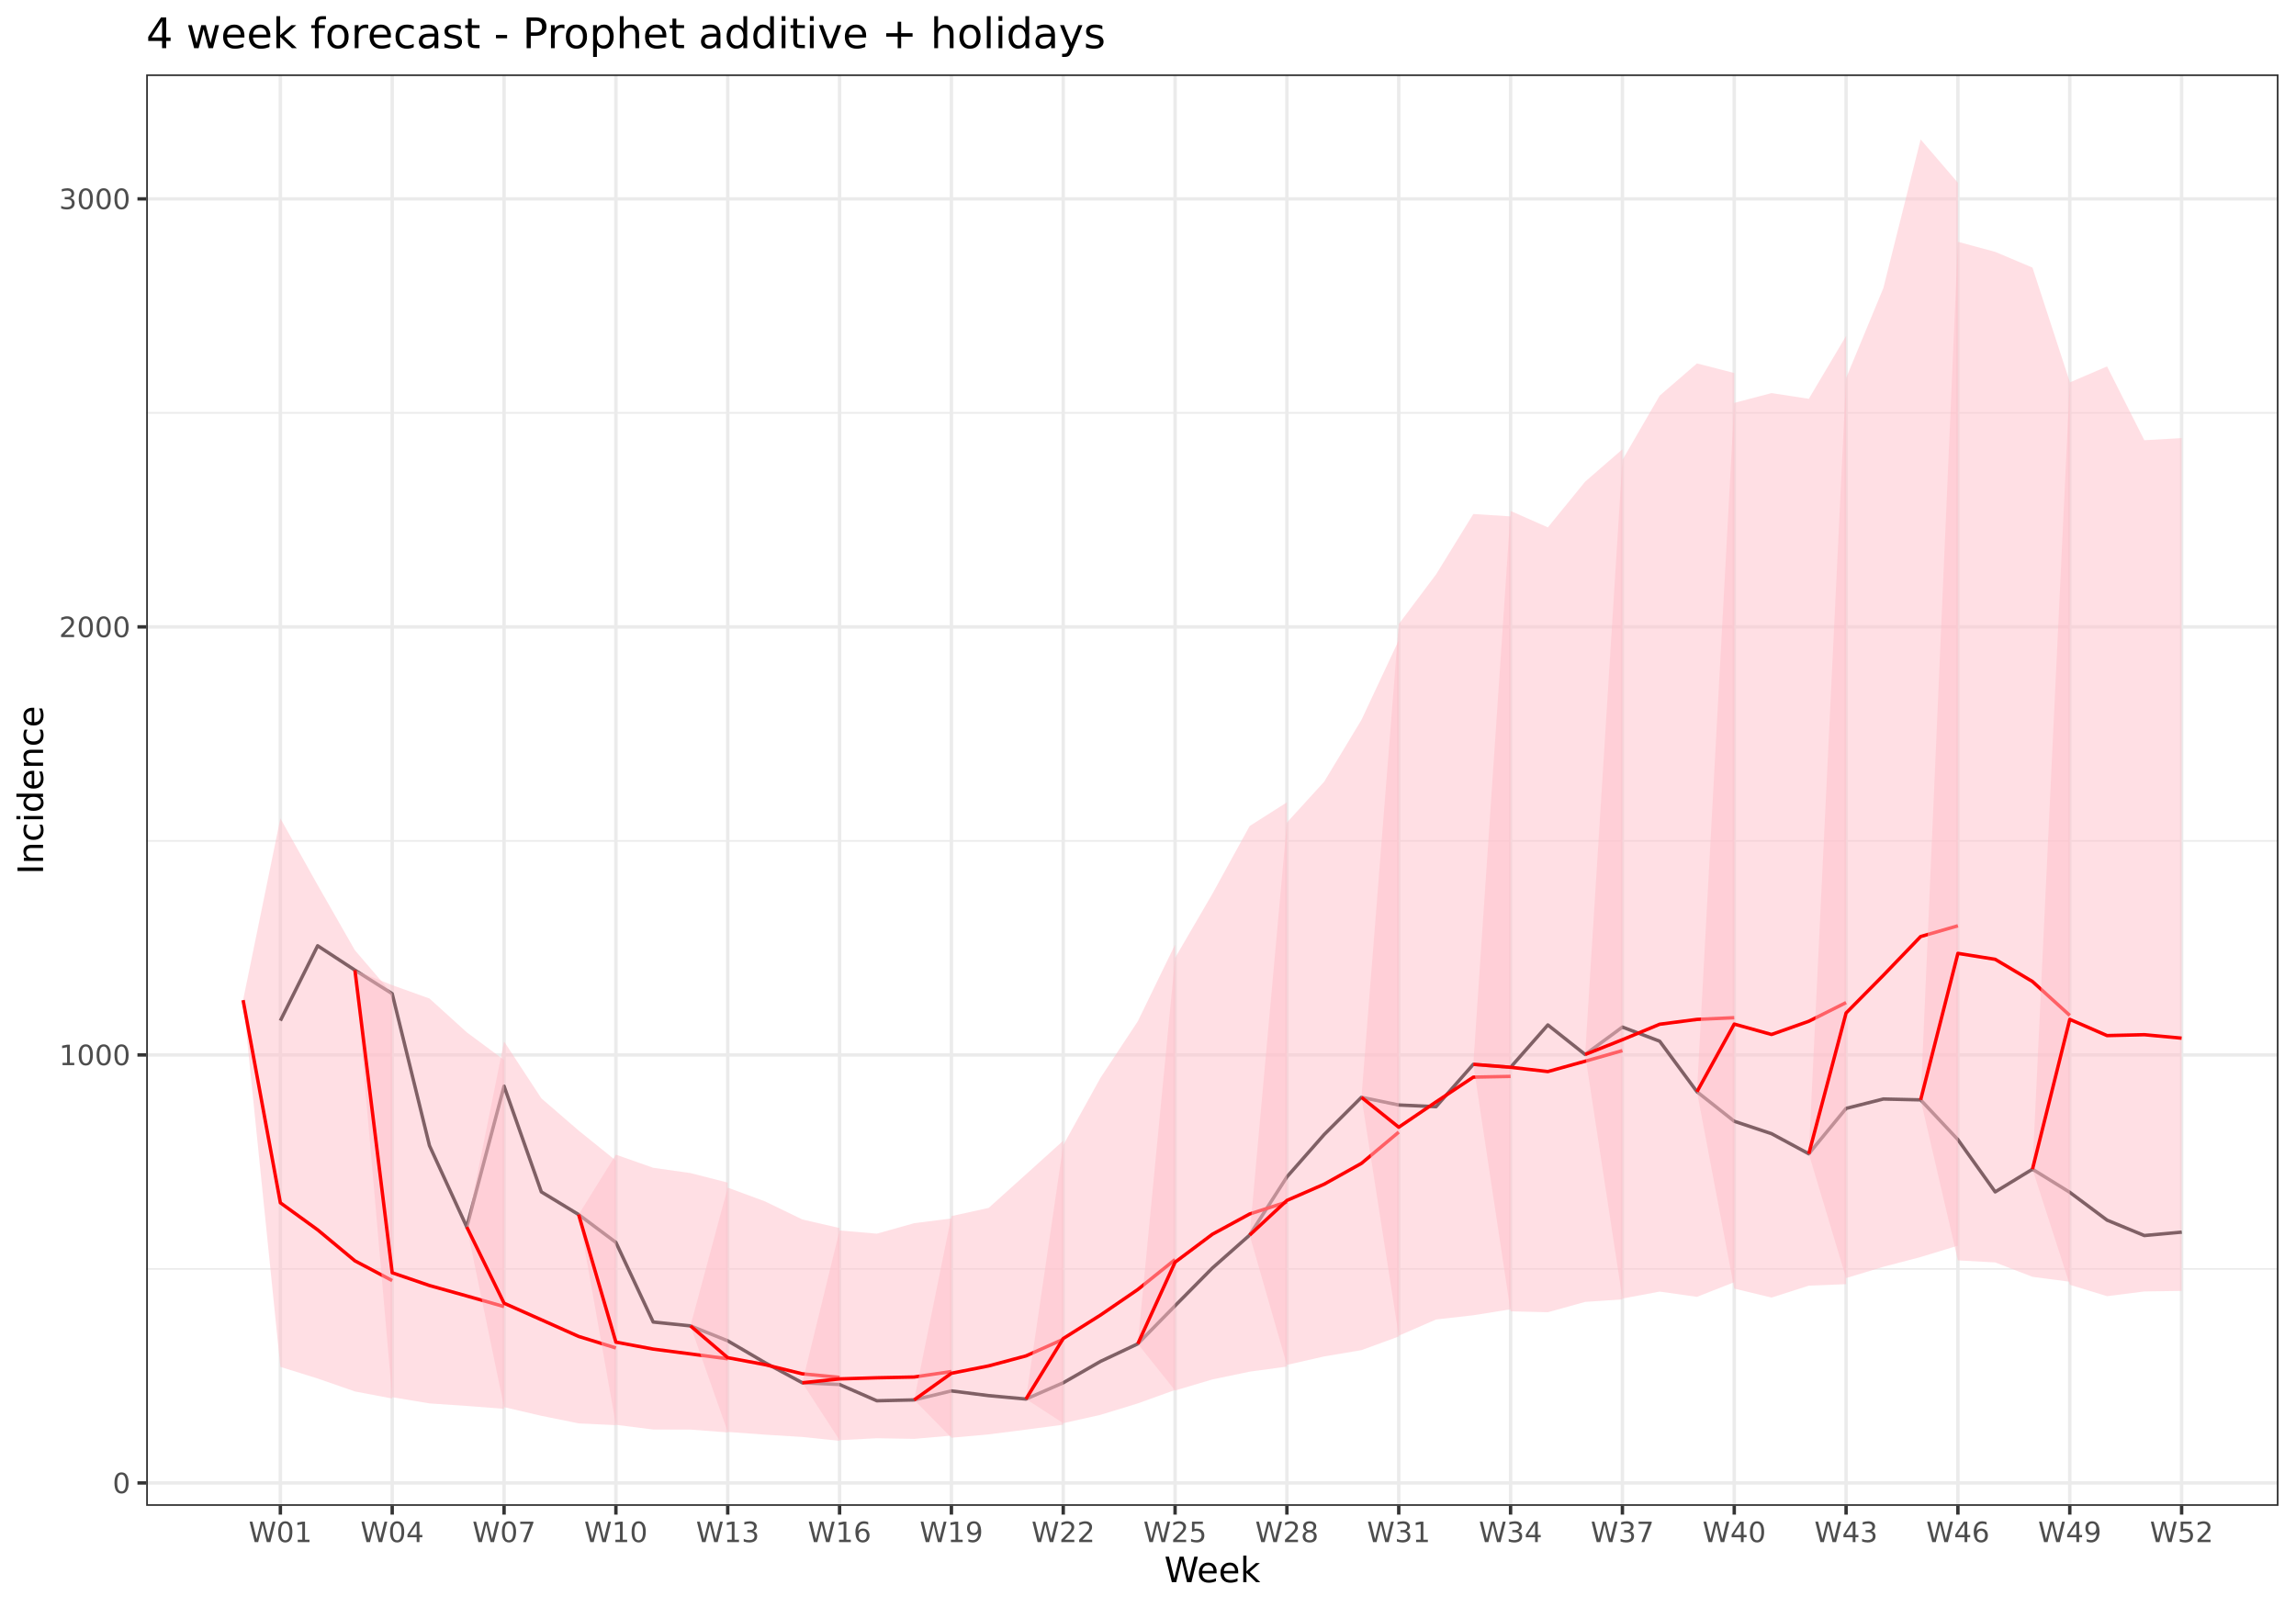
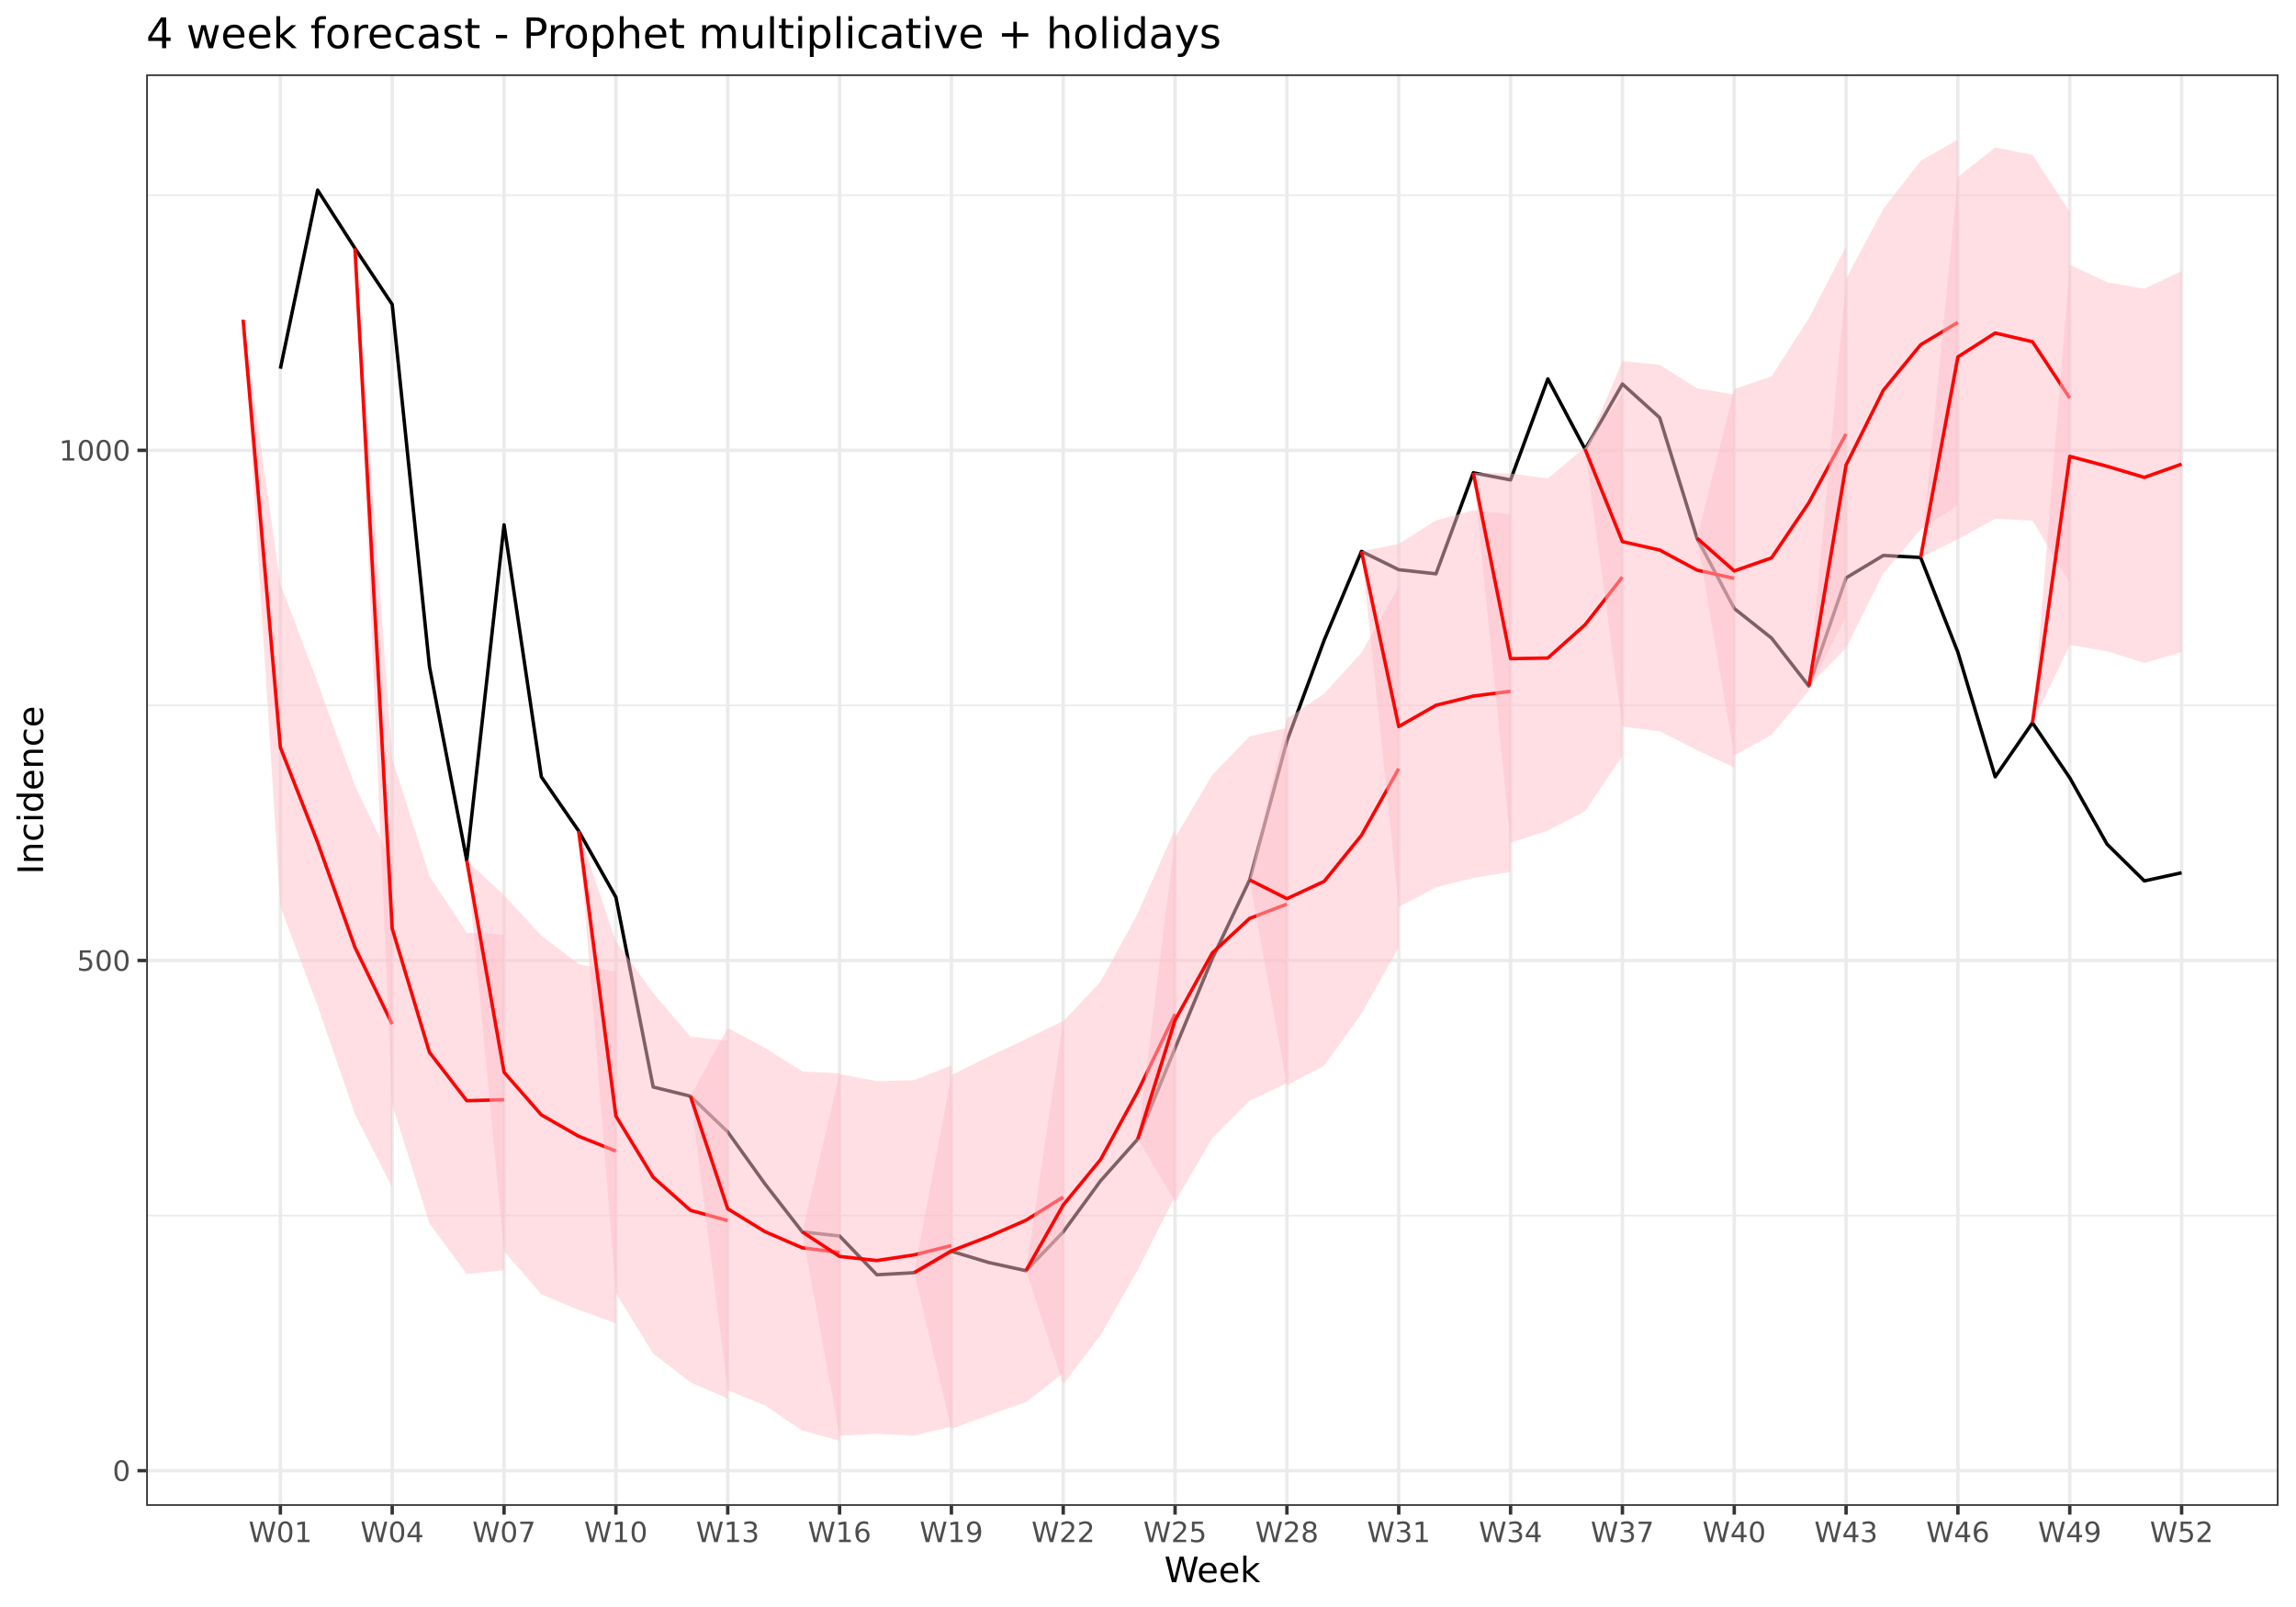
<svg xmlns="http://www.w3.org/2000/svg" class="svglite" width="720.00pt" height="504.00pt" viewBox="0 0 720.00 504.00">
  <defs>
    <style type="text/css">
    .svglite line, .svglite polyline, .svglite polygon, .svglite path, .svglite rect, .svglite circle {
      fill: none;
      stroke: #000000;
      stroke-linecap: round;
      stroke-linejoin: round;
      stroke-miterlimit: 10.00;
    }
    .svglite text {
      white-space: pre;
    }
  </style>
  </defs>
  <rect width="100%" height="100%" style="stroke: none; fill: #FFFFFF;" />
  <defs>
    <clipPath id="cpMC4wMHw3MjAuMDB8MC4wMHw1MDQuMDA=">
      <rect x="0.00" y="0.00" width="720.00" height="504.00" />
    </clipPath>
  </defs>
  <g clip-path="url(#cpMC4wMHw3MjAuMDB8MC4wMHw1MDQuMDA=)">
    <rect x="0.00" y="-0" width="720.00" height="504.00" style="stroke-width: 1.07; stroke: #FFFFFF; fill: #FFFFFF;" />
  </g>
  <defs>
    <clipPath id="cpNDUuODR8NzE0LjUyfDIzLjMyfDQ3Mi4yOQ==">
      <rect x="45.84" y="23.32" width="668.68" height="448.97" />
    </clipPath>
  </defs>
  <g clip-path="url(#cpNDUuODR8NzE0LjUyfDIzLjMyfDQ3Mi4yOQ==)">
    <rect x="45.84" y="23.32" width="668.68" height="448.97" style="stroke-width: 1.07; stroke: none; fill: #FFFFFF;" />
-     <polyline points="45.84,397.97 714.52,397.97 " style="stroke-width: 0.53; stroke: #EBEBEB; stroke-linecap: butt;" />
-     <polyline points="45.84,263.73 714.52,263.73 " style="stroke-width: 0.53; stroke: #EBEBEB; stroke-linecap: butt;" />
-     <polyline points="45.84,129.49 714.52,129.49 " style="stroke-width: 0.53; stroke: #EBEBEB; stroke-linecap: butt;" />
-     <polyline points="45.84,465.09 714.52,465.09 " style="stroke-width: 1.07; stroke: #EBEBEB; stroke-linecap: butt;" />
-     <polyline points="45.84,330.85 714.52,330.85 " style="stroke-width: 1.07; stroke: #EBEBEB; stroke-linecap: butt;" />
-     <polyline points="45.84,196.61 714.52,196.61 " style="stroke-width: 1.07; stroke: #EBEBEB; stroke-linecap: butt;" />
-     <polyline points="45.84,62.37 714.52,62.37 " style="stroke-width: 1.07; stroke: #EBEBEB; stroke-linecap: butt;" />
+     <polyline points="45.84,381.24 714.52,381.24 " style="stroke-width: 0.53; stroke: #EBEBEB; stroke-linecap: butt;" />
+     <polyline points="45.84,221.24 714.52,221.24 " style="stroke-width: 0.53; stroke: #EBEBEB; stroke-linecap: butt;" />
+     <polyline points="45.84,61.23 714.52,61.23 " style="stroke-width: 0.53; stroke: #EBEBEB; stroke-linecap: butt;" />
+     <polyline points="45.84,461.25 714.52,461.25 " style="stroke-width: 1.07; stroke: #EBEBEB; stroke-linecap: butt;" />
+     <polyline points="45.84,301.24 714.52,301.24 " style="stroke-width: 1.07; stroke: #EBEBEB; stroke-linecap: butt;" />
+     <polyline points="45.84,141.24 714.52,141.24 " style="stroke-width: 1.07; stroke: #EBEBEB; stroke-linecap: butt;" />
    <polyline points="87.92,472.29 87.92,23.32 " style="stroke-width: 1.07; stroke: #EBEBEB; stroke-linecap: butt;" />
    <polyline points="122.99,472.29 122.99,23.32 " style="stroke-width: 1.07; stroke: #EBEBEB; stroke-linecap: butt;" />
    <polyline points="158.07,472.29 158.07,23.32 " style="stroke-width: 1.07; stroke: #EBEBEB; stroke-linecap: butt;" />
    <polyline points="193.14,472.29 193.14,23.32 " style="stroke-width: 1.07; stroke: #EBEBEB; stroke-linecap: butt;" />
    <polyline points="228.21,472.29 228.21,23.32 " style="stroke-width: 1.07; stroke: #EBEBEB; stroke-linecap: butt;" />
    <polyline points="263.28,472.29 263.28,23.32 " style="stroke-width: 1.07; stroke: #EBEBEB; stroke-linecap: butt;" />
    <polyline points="298.35,472.29 298.35,23.32 " style="stroke-width: 1.07; stroke: #EBEBEB; stroke-linecap: butt;" />
    <polyline points="333.42,472.29 333.42,23.32 " style="stroke-width: 1.07; stroke: #EBEBEB; stroke-linecap: butt;" />
    <polyline points="368.49,472.29 368.49,23.32 " style="stroke-width: 1.07; stroke: #EBEBEB; stroke-linecap: butt;" />
    <polyline points="403.56,472.29 403.56,23.32 " style="stroke-width: 1.07; stroke: #EBEBEB; stroke-linecap: butt;" />
    <polyline points="438.63,472.29 438.63,23.32 " style="stroke-width: 1.07; stroke: #EBEBEB; stroke-linecap: butt;" />
    <polyline points="473.70,472.29 473.70,23.32 " style="stroke-width: 1.07; stroke: #EBEBEB; stroke-linecap: butt;" />
    <polyline points="508.77,472.29 508.77,23.32 " style="stroke-width: 1.07; stroke: #EBEBEB; stroke-linecap: butt;" />
    <polyline points="543.84,472.29 543.84,23.32 " style="stroke-width: 1.07; stroke: #EBEBEB; stroke-linecap: butt;" />
    <polyline points="578.91,472.29 578.91,23.32 " style="stroke-width: 1.07; stroke: #EBEBEB; stroke-linecap: butt;" />
    <polyline points="613.98,472.29 613.98,23.32 " style="stroke-width: 1.07; stroke: #EBEBEB; stroke-linecap: butt;" />
    <polyline points="649.06,472.29 649.06,23.32 " style="stroke-width: 1.07; stroke: #EBEBEB; stroke-linecap: butt;" />
    <polyline points="684.13,472.29 684.13,23.32 " style="stroke-width: 1.07; stroke: #EBEBEB; stroke-linecap: butt;" />
-     <polyline points="87.92,320.11 99.61,296.62 111.30,304.27 122.99,311.65 134.68,359.31 146.37,384.82 158.07,340.65 169.76,373.81 181.45,380.92 193.14,389.65 204.83,414.62 216.52,415.83 228.21,420.52 239.90,427.37 251.59,433.68 263.28,434.22 274.97,439.32 286.66,439.05 298.35,436.23 310.04,437.71 321.73,438.78 333.42,433.68 345.11,426.97 356.80,421.46 368.49,409.52 380.18,397.70 391.87,387.37 403.56,369.11 415.25,355.82 426.94,344.14 438.63,346.56 450.32,347.09 462.01,333.80 473.70,334.74 485.39,321.45 497.08,330.72 508.77,322.12 520.46,326.55 532.15,342.40 543.84,351.66 555.53,355.55 567.22,361.86 578.91,347.63 590.60,344.68 602.29,344.95 613.98,357.43 625.67,373.81 637.36,366.69 649.06,373.94 660.75,382.67 672.44,387.50 684.13,386.43 " style="stroke-width: 1.07; stroke-linecap: butt;" />
-     <polygon points="76.23,313.67 87.92,256.66 99.61,277.58 111.30,298.03 122.99,311.65 122.99,438.62 111.30,436.40 99.61,432.34 87.92,428.69 76.23,313.67 " style="stroke-width: 0.00; stroke: none; stroke-linecap: butt; fill: #FFC0CB; fill-opacity: 0.50;" />
-     <polyline points="76.23,313.67 87.92,256.66 99.61,277.58 111.30,298.03 122.99,311.65 " style="stroke-width: 1.07; stroke: none; stroke-linecap: butt;" />
-     <polyline points="122.99,438.62 111.30,436.40 99.61,432.34 87.92,428.69 76.23,313.67 " style="stroke-width: 1.07; stroke: none; stroke-linecap: butt;" />
-     <polyline points="76.23,313.67 87.92,377.23 99.61,385.71 111.30,395.44 122.99,401.63 " style="stroke-width: 1.07; stroke: #FF0000; stroke-linecap: butt;" />
-     <polygon points="111.30,304.27 122.99,308.97 134.68,313.16 146.37,323.76 158.07,332.44 158.07,441.85 146.37,440.94 134.68,440.15 122.99,438.20 111.30,304.27 " style="stroke-width: 0.00; stroke: none; stroke-linecap: butt; fill: #FFC0CB; fill-opacity: 0.50;" />
-     <polyline points="111.30,304.27 122.99,308.97 134.68,313.16 146.37,323.76 158.07,332.44 " style="stroke-width: 1.07; stroke: none; stroke-linecap: butt;" />
-     <polyline points="158.07,441.85 146.37,440.94 134.68,440.15 122.99,438.20 111.30,304.27 " style="stroke-width: 1.07; stroke: none; stroke-linecap: butt;" />
-     <polyline points="111.30,304.27 122.99,399.17 134.68,403.18 146.37,406.45 158.07,409.78 " style="stroke-width: 1.07; stroke: #FF0000; stroke-linecap: butt;" />
-     <polygon points="146.37,384.82 158.07,326.62 169.76,344.47 181.45,354.57 193.14,364.00 193.14,446.97 181.45,446.41 169.76,444.04 158.07,441.32 146.37,384.82 " style="stroke-width: 0.00; stroke: none; stroke-linecap: butt; fill: #FFC0CB; fill-opacity: 0.50;" />
-     <polyline points="146.37,384.82 158.07,326.62 169.76,344.47 181.45,354.57 193.14,364.00 " style="stroke-width: 1.07; stroke: none; stroke-linecap: butt;" />
-     <polyline points="193.14,446.97 181.45,446.41 169.76,444.04 158.07,441.32 146.37,384.82 " style="stroke-width: 1.07; stroke: none; stroke-linecap: butt;" />
-     <polyline points="146.37,384.82 158.07,408.72 169.76,413.92 181.45,419.14 193.14,422.76 " style="stroke-width: 1.07; stroke: #FF0000; stroke-linecap: butt;" />
-     <polygon points="181.45,380.92 193.14,362.13 204.83,366.25 216.52,367.91 228.21,370.90 228.21,449.25 216.52,448.36 204.83,448.34 193.14,446.86 181.45,380.92 " style="stroke-width: 0.00; stroke: none; stroke-linecap: butt; fill: #FFC0CB; fill-opacity: 0.50;" />
-     <polyline points="181.45,380.92 193.14,362.13 204.83,366.25 216.52,367.91 228.21,370.90 " style="stroke-width: 1.07; stroke: none; stroke-linecap: butt;" />
-     <polyline points="228.21,449.25 216.52,448.36 204.83,448.34 193.14,446.86 181.45,380.92 " style="stroke-width: 1.07; stroke: none; stroke-linecap: butt;" />
-     <polyline points="181.45,380.92 193.14,420.93 204.83,423.11 216.52,424.63 228.21,426.15 " style="stroke-width: 1.07; stroke: #FF0000; stroke-linecap: butt;" />
-     <polygon points="216.52,415.83 228.21,372.47 239.90,376.79 251.59,382.46 263.28,385.15 263.28,451.89 251.59,450.67 239.90,449.95 228.21,449.09 216.52,415.83 " style="stroke-width: 0.00; stroke: none; stroke-linecap: butt; fill: #FFC0CB; fill-opacity: 0.50;" />
-     <polyline points="216.52,415.83 228.21,372.47 239.90,376.79 251.59,382.46 263.28,385.15 " style="stroke-width: 1.07; stroke: none; stroke-linecap: butt;" />
-     <polyline points="263.28,451.89 251.59,450.67 239.90,449.95 228.21,449.09 216.52,415.83 " style="stroke-width: 1.07; stroke: none; stroke-linecap: butt;" />
-     <polyline points="216.52,415.83 228.21,425.81 239.90,427.99 251.59,430.87 263.28,431.98 " style="stroke-width: 1.07; stroke: #FF0000; stroke-linecap: butt;" />
-     <polygon points="251.59,433.68 263.28,385.91 274.97,386.91 286.66,383.63 298.35,382.14 298.35,450.25 286.66,451.27 274.97,451.07 263.28,451.68 251.59,433.68 " style="stroke-width: 0.00; stroke: none; stroke-linecap: butt; fill: #FFC0CB; fill-opacity: 0.50;" />
-     <polyline points="251.59,433.68 263.28,385.91 274.97,386.91 286.66,383.63 298.35,382.14 " style="stroke-width: 1.07; stroke: none; stroke-linecap: butt;" />
-     <polyline points="298.35,450.25 286.66,451.27 274.97,451.07 263.28,451.68 251.59,433.68 " style="stroke-width: 1.07; stroke: none; stroke-linecap: butt;" />
-     <polyline points="251.59,433.68 263.28,432.46 274.97,432.11 286.66,431.87 298.35,430.15 " style="stroke-width: 1.07; stroke: #FF0000; stroke-linecap: butt;" />
-     <polygon points="286.66,439.05 298.35,381.40 310.04,378.83 321.73,368.31 333.42,357.75 333.42,446.82 321.73,448.37 310.04,449.86 298.35,450.91 286.66,439.05 " style="stroke-width: 0.00; stroke: none; stroke-linecap: butt; fill: #FFC0CB; fill-opacity: 0.50;" />
-     <polyline points="286.66,439.05 298.35,381.40 310.04,378.83 321.73,368.31 333.42,357.75 " style="stroke-width: 1.07; stroke: none; stroke-linecap: butt;" />
-     <polyline points="333.42,446.82 321.73,448.37 310.04,449.86 298.35,450.91 286.66,439.05 " style="stroke-width: 1.07; stroke: none; stroke-linecap: butt;" />
-     <polyline points="286.66,439.05 298.35,430.70 310.04,428.38 321.73,425.25 333.42,420.03 " style="stroke-width: 1.07; stroke: #FF0000; stroke-linecap: butt;" />
-     <polygon points="321.73,438.78 333.42,359.14 345.11,338.02 356.80,320.31 368.49,296.25 368.49,435.93 356.80,440.15 345.11,443.73 333.42,446.35 321.73,438.78 " style="stroke-width: 0.00; stroke: none; stroke-linecap: butt; fill: #FFC0CB; fill-opacity: 0.50;" />
-     <polyline points="321.73,438.78 333.42,359.14 345.11,338.02 356.80,320.31 368.49,296.25 " style="stroke-width: 1.07; stroke: none; stroke-linecap: butt;" />
-     <polyline points="368.49,435.93 356.80,440.15 345.11,443.73 333.42,446.35 321.73,438.78 " style="stroke-width: 1.07; stroke: none; stroke-linecap: butt;" />
-     <polyline points="321.73,438.78 333.42,419.80 345.11,412.44 356.80,404.43 368.49,395.03 " style="stroke-width: 1.07; stroke: #FF0000; stroke-linecap: butt;" />
-     <polygon points="356.80,421.46 368.49,300.43 380.18,280.35 391.87,259.07 403.56,251.63 403.56,428.60 391.87,430.19 380.18,432.63 368.49,436.10 356.80,421.46 " style="stroke-width: 0.00; stroke: none; stroke-linecap: butt; fill: #FFC0CB; fill-opacity: 0.50;" />
-     <polyline points="356.80,421.46 368.49,300.43 380.18,280.35 391.87,259.07 403.56,251.63 " style="stroke-width: 1.07; stroke: none; stroke-linecap: butt;" />
-     <polyline points="403.56,428.60 391.87,430.19 380.18,432.63 368.49,436.10 356.80,421.46 " style="stroke-width: 1.07; stroke: none; stroke-linecap: butt;" />
-     <polyline points="356.80,421.46 368.49,395.86 380.18,387.10 391.87,380.74 403.56,376.97 " style="stroke-width: 1.07; stroke: #FF0000; stroke-linecap: butt;" />
-     <polygon points="391.87,387.37 403.56,257.98 415.25,245.15 426.94,225.77 438.63,200.83 438.63,419.16 426.94,423.44 415.25,425.41 403.56,428.07 391.87,387.37 " style="stroke-width: 0.00; stroke: none; stroke-linecap: butt; fill: #FFC0CB; fill-opacity: 0.50;" />
-     <polyline points="391.87,387.37 403.56,257.98 415.25,245.15 426.94,225.77 438.63,200.83 " style="stroke-width: 1.07; stroke: none; stroke-linecap: butt;" />
-     <polyline points="438.63,419.16 426.94,423.44 415.25,425.41 403.56,428.07 391.87,387.37 " style="stroke-width: 1.07; stroke: none; stroke-linecap: butt;" />
-     <polyline points="391.87,387.37 403.56,376.49 415.25,371.39 426.94,364.86 438.63,355.06 " style="stroke-width: 1.07; stroke: #FF0000; stroke-linecap: butt;" />
-     <polygon points="426.94,344.14 438.63,195.75 450.32,180.17 462.01,161.21 473.70,161.95 473.70,410.63 462.01,412.50 450.32,413.83 438.63,418.92 426.94,344.14 " style="stroke-width: 0.00; stroke: none; stroke-linecap: butt; fill: #FFC0CB; fill-opacity: 0.50;" />
-     <polyline points="426.94,344.14 438.63,195.75 450.32,180.17 462.01,161.21 473.70,161.95 " style="stroke-width: 1.07; stroke: none; stroke-linecap: butt;" />
-     <polyline points="473.70,410.63 462.01,412.50 450.32,413.83 438.63,418.92 426.94,344.14 " style="stroke-width: 1.07; stroke: none; stroke-linecap: butt;" />
-     <polyline points="426.94,344.14 438.63,353.53 450.32,345.59 462.01,337.82 473.70,337.59 " style="stroke-width: 1.07; stroke: #FF0000; stroke-linecap: butt;" />
-     <polygon points="462.01,333.80 473.70,160.24 485.39,165.40 497.08,151.06 508.77,140.91 508.77,407.51 497.08,408.31 485.39,411.55 473.70,411.27 462.01,333.80 " style="stroke-width: 0.00; stroke: none; stroke-linecap: butt; fill: #FFC0CB; fill-opacity: 0.50;" />
-     <polyline points="462.01,333.80 473.70,160.24 485.39,165.40 497.08,151.06 508.77,140.91 " style="stroke-width: 1.07; stroke: none; stroke-linecap: butt;" />
-     <polyline points="508.77,407.51 497.08,408.31 485.39,411.55 473.70,411.27 462.01,333.80 " style="stroke-width: 1.07; stroke: none; stroke-linecap: butt;" />
-     <polyline points="462.01,333.80 473.70,334.73 485.39,336.07 497.08,332.83 508.77,329.50 " style="stroke-width: 1.07; stroke: #FF0000; stroke-linecap: butt;" />
-     <polygon points="497.08,330.72 508.77,144.26 520.46,124.08 532.15,113.98 543.84,116.99 543.84,402.12 532.15,406.73 520.46,405.08 508.77,407.26 497.08,330.72 " style="stroke-width: 0.00; stroke: none; stroke-linecap: butt; fill: #FFC0CB; fill-opacity: 0.50;" />
-     <polyline points="497.08,330.72 508.77,144.26 520.46,124.08 532.15,113.98 543.84,116.99 " style="stroke-width: 1.07; stroke: none; stroke-linecap: butt;" />
-     <polyline points="543.84,402.12 532.15,406.73 520.46,405.08 508.77,407.26 497.08,330.72 " style="stroke-width: 1.07; stroke: none; stroke-linecap: butt;" />
-     <polyline points="497.08,330.72 508.77,326.08 520.46,321.23 532.15,319.71 543.84,319.18 " style="stroke-width: 1.07; stroke: #FF0000; stroke-linecap: butt;" />
-     <polygon points="532.15,342.40 543.84,126.36 555.53,123.28 567.22,125.08 578.91,105.36 578.91,402.75 567.22,403.22 555.53,406.96 543.84,404.14 532.15,342.40 " style="stroke-width: 0.00; stroke: none; stroke-linecap: butt; fill: #FFC0CB; fill-opacity: 0.50;" />
-     <polyline points="532.15,342.40 543.84,126.36 555.53,123.28 567.22,125.08 578.91,105.36 " style="stroke-width: 1.07; stroke: none; stroke-linecap: butt;" />
-     <polyline points="578.91,402.75 567.22,403.22 555.53,406.96 543.84,404.14 532.15,342.40 " style="stroke-width: 1.07; stroke: none; stroke-linecap: butt;" />
-     <polyline points="532.15,342.40 543.84,321.18 555.53,324.44 567.22,320.30 578.91,314.44 " style="stroke-width: 1.07; stroke: #FF0000; stroke-linecap: butt;" />
-     <polygon points="567.22,361.86 578.91,118.58 590.60,90.35 602.29,43.73 613.98,57.32 613.98,390.67 602.29,394.24 590.60,397.30 578.91,400.85 567.22,361.86 " style="stroke-width: 0.00; stroke: none; stroke-linecap: butt; fill: #FFC0CB; fill-opacity: 0.50;" />
-     <polyline points="567.22,361.86 578.91,118.58 590.60,90.35 602.29,43.73 613.98,57.32 " style="stroke-width: 1.07; stroke: none; stroke-linecap: butt;" />
-     <polyline points="613.98,390.67 602.29,394.24 590.60,397.30 578.91,400.85 567.22,361.86 " style="stroke-width: 1.07; stroke: none; stroke-linecap: butt;" />
-     <polyline points="567.22,361.86 578.91,317.71 590.60,305.88 602.29,293.73 613.98,290.35 " style="stroke-width: 1.07; stroke: #FF0000; stroke-linecap: butt;" />
-     <polygon points="602.29,344.95 613.98,75.84 625.67,78.99 637.36,83.93 649.06,119.77 649.06,401.99 637.36,400.45 625.67,395.93 613.98,395.29 602.29,344.95 " style="stroke-width: 0.00; stroke: none; stroke-linecap: butt; fill: #FFC0CB; fill-opacity: 0.50;" />
-     <polyline points="602.29,344.95 613.98,75.84 625.67,78.99 637.36,83.93 649.06,119.77 " style="stroke-width: 1.07; stroke: none; stroke-linecap: butt;" />
-     <polyline points="649.06,401.99 637.36,400.45 625.67,395.93 613.98,395.29 602.29,344.95 " style="stroke-width: 1.07; stroke: none; stroke-linecap: butt;" />
-     <polyline points="602.29,344.95 613.98,299.00 625.67,300.87 637.36,307.83 649.06,318.46 " style="stroke-width: 1.07; stroke: #FF0000; stroke-linecap: butt;" />
-     <polygon points="637.36,366.69 649.06,119.94 660.75,114.92 672.44,138.06 684.13,137.40 684.13,404.86 672.44,405.03 660.75,406.52 649.06,402.94 637.36,366.69 " style="stroke-width: 0.00; stroke: none; stroke-linecap: butt; fill: #FFC0CB; fill-opacity: 0.50;" />
-     <polyline points="637.36,366.69 649.06,119.94 660.75,114.92 672.44,138.06 684.13,137.40 " style="stroke-width: 1.07; stroke: none; stroke-linecap: butt;" />
-     <polyline points="684.13,404.86 672.44,405.03 660.75,406.52 649.06,402.94 637.36,366.69 " style="stroke-width: 1.07; stroke: none; stroke-linecap: butt;" />
-     <polyline points="637.36,366.69 649.06,319.70 660.75,324.79 672.44,324.51 684.13,325.60 " style="stroke-width: 1.07; stroke: #FF0000; stroke-linecap: butt;" />
+     <polyline points="87.92,115.63 99.61,59.63 111.30,77.87 122.99,95.47 134.68,209.08 146.37,269.88 158.07,164.60 169.76,243.64 181.45,260.60 193.14,281.40 204.83,340.92 216.52,343.80 228.21,355.00 239.90,371.32 251.59,386.36 263.28,387.64 274.97,399.80 286.66,399.16 298.35,392.44 310.04,395.96 321.73,398.52 333.42,386.36 345.11,370.36 356.80,357.24 368.49,328.76 380.18,300.60 391.87,275.96 403.56,232.44 415.25,200.76 426.94,172.92 438.63,178.68 450.32,179.96 462.01,148.28 473.70,150.52 485.39,118.83 497.08,140.92 508.77,120.43 520.46,131.00 532.15,168.76 543.84,190.84 555.53,200.12 567.22,215.16 578.91,181.24 590.60,174.20 602.29,174.84 613.98,204.60 625.67,243.64 637.36,226.68 649.06,243.96 660.75,264.76 672.44,276.28 684.13,273.72 " style="stroke-width: 1.07; stroke-linecap: butt;" />
+     <polygon points="76.23,100.27 87.92,183.14 99.61,214.03 111.30,246.38 122.99,270.77 122.99,372.43 111.30,349.47 99.61,315.49 87.92,284.28 76.23,100.27 " style="stroke-width: 0.00; stroke: none; stroke-linecap: butt; fill: #FFC0CB; fill-opacity: 0.50;" />
+     <polyline points="76.23,100.27 87.92,183.14 99.61,214.03 111.30,246.38 122.99,270.77 " style="stroke-width: 1.07; stroke: none; stroke-linecap: butt;" />
+     <polyline points="122.99,372.43 111.30,349.47 99.61,315.49 87.92,284.28 76.23,100.27 " style="stroke-width: 1.07; stroke: none; stroke-linecap: butt;" />
+     <polyline points="76.23,100.27 87.92,234.42 99.61,264.20 111.30,297.10 122.99,321.20 " style="stroke-width: 1.07; stroke: #FF0000; stroke-linecap: butt;" />
+     <polygon points="111.30,77.87 122.99,237.84 134.68,274.79 146.37,292.54 158.07,293.09 158.07,398.38 146.37,399.61 134.68,383.72 122.99,346.43 111.30,77.87 " style="stroke-width: 0.00; stroke: none; stroke-linecap: butt; fill: #FFC0CB; fill-opacity: 0.50;" />
+     <polyline points="111.30,77.87 122.99,237.84 134.68,274.79 146.37,292.54 158.07,293.09 " style="stroke-width: 1.07; stroke: none; stroke-linecap: butt;" />
+     <polyline points="158.07,398.38 146.37,399.61 134.68,383.72 122.99,346.43 111.30,77.87 " style="stroke-width: 1.07; stroke: none; stroke-linecap: butt;" />
+     <polyline points="111.30,77.87 122.99,291.23 134.68,330.06 146.37,345.21 158.07,344.90 " style="stroke-width: 1.07; stroke: #FF0000; stroke-linecap: butt;" />
+     <polygon points="146.37,269.88 158.07,280.78 169.76,293.43 181.45,302.38 193.14,304.81 193.14,415.03 181.45,410.80 169.76,405.92 158.07,392.44 146.37,269.88 " style="stroke-width: 0.00; stroke: none; stroke-linecap: butt; fill: #FFC0CB; fill-opacity: 0.50;" />
+     <polyline points="146.37,269.88 158.07,280.78 169.76,293.43 181.45,302.38 193.14,304.81 " style="stroke-width: 1.07; stroke: none; stroke-linecap: butt;" />
+     <polyline points="193.14,415.03 181.45,410.80 169.76,405.92 158.07,392.44 146.37,269.88 " style="stroke-width: 1.07; stroke: none; stroke-linecap: butt;" />
+     <polyline points="146.37,269.88 158.07,336.29 169.76,349.66 181.45,356.36 193.14,361.02 " style="stroke-width: 1.07; stroke: #FF0000; stroke-linecap: butt;" />
+     <polygon points="181.45,260.60 193.14,295.24 204.83,311.41 216.52,325.16 228.21,326.39 228.21,438.59 216.52,433.55 204.83,424.54 193.14,405.57 181.45,260.60 " style="stroke-width: 0.00; stroke: none; stroke-linecap: butt; fill: #FFC0CB; fill-opacity: 0.50;" />
+     <polyline points="181.45,260.60 193.14,295.24 204.83,311.41 216.52,325.16 228.21,326.39 " style="stroke-width: 1.07; stroke: none; stroke-linecap: butt;" />
+     <polyline points="228.21,438.59 216.52,433.55 204.83,424.54 193.14,405.57 181.45,260.60 " style="stroke-width: 1.07; stroke: none; stroke-linecap: butt;" />
+     <polyline points="181.45,260.60 193.14,350.02 204.83,369.22 216.52,379.59 228.21,382.82 " style="stroke-width: 1.07; stroke: #FF0000; stroke-linecap: butt;" />
+     <polygon points="216.52,343.80 228.21,322.43 239.90,328.63 251.59,336.04 263.28,336.60 263.28,451.89 251.59,448.66 239.90,440.77 228.21,436.04 216.52,343.80 " style="stroke-width: 0.00; stroke: none; stroke-linecap: butt; fill: #FFC0CB; fill-opacity: 0.50;" />
+     <polyline points="216.52,343.80 228.21,322.43 239.90,328.63 251.59,336.04 263.28,336.60 " style="stroke-width: 1.07; stroke: none; stroke-linecap: butt;" />
+     <polyline points="263.28,451.89 251.59,448.66 239.90,440.77 228.21,436.04 216.52,343.80 " style="stroke-width: 1.07; stroke: none; stroke-linecap: butt;" />
+     <polyline points="216.52,343.80 228.21,379.12 239.90,386.29 251.59,391.35 263.28,392.82 " style="stroke-width: 1.07; stroke: #FF0000; stroke-linecap: butt;" />
+     <polygon points="251.59,386.36 263.28,336.84 274.97,339.08 286.66,338.76 298.35,334.12 298.35,447.45 286.66,450.26 274.97,449.69 263.28,450.26 251.59,386.36 " style="stroke-width: 0.00; stroke: none; stroke-linecap: butt; fill: #FFC0CB; fill-opacity: 0.50;" />
+     <polyline points="251.59,386.36 263.28,336.84 274.97,339.08 286.66,338.76 298.35,334.12 " style="stroke-width: 1.07; stroke: none; stroke-linecap: butt;" />
+     <polyline points="298.35,447.45 286.66,450.26 274.97,449.69 263.28,450.26 251.59,386.36 " style="stroke-width: 1.07; stroke: none; stroke-linecap: butt;" />
+     <polyline points="251.59,386.36 263.28,394.05 274.97,395.34 286.66,393.57 298.35,390.64 " style="stroke-width: 1.07; stroke: #FF0000; stroke-linecap: butt;" />
+     <polygon points="286.66,399.16 298.35,337.19 310.04,331.38 321.73,325.89 333.42,320.17 333.42,430.67 321.73,439.77 310.04,443.84 298.35,448.16 286.66,399.16 " style="stroke-width: 0.00; stroke: none; stroke-linecap: butt; fill: #FFC0CB; fill-opacity: 0.50;" />
+     <polyline points="286.66,399.16 298.35,337.19 310.04,331.38 321.73,325.89 333.42,320.17 " style="stroke-width: 1.07; stroke: none; stroke-linecap: butt;" />
+     <polyline points="333.42,430.67 321.73,439.77 310.04,443.84 298.35,448.16 286.66,399.16 " style="stroke-width: 1.07; stroke: none; stroke-linecap: butt;" />
+     <polyline points="286.66,399.16 298.35,392.30 310.04,387.81 321.73,382.70 333.42,375.42 " style="stroke-width: 1.07; stroke: #FF0000; stroke-linecap: butt;" />
+     <polygon points="321.73,398.52 333.42,320.34 345.11,307.85 356.80,286.43 368.49,259.99 368.49,375.22 356.80,398.26 345.11,418.77 333.42,434.08 321.73,398.52 " style="stroke-width: 0.00; stroke: none; stroke-linecap: butt; fill: #FFC0CB; fill-opacity: 0.50;" />
+     <polyline points="321.73,398.52 333.42,320.34 345.11,307.85 356.80,286.43 368.49,259.99 " style="stroke-width: 1.07; stroke: none; stroke-linecap: butt;" />
+     <polyline points="368.49,375.22 356.80,398.26 345.11,418.77 333.42,434.08 321.73,398.52 " style="stroke-width: 1.07; stroke: none; stroke-linecap: butt;" />
+     <polyline points="321.73,398.52 333.42,377.91 345.11,363.69 356.80,342.30 368.49,318.02 " style="stroke-width: 1.07; stroke: #FF0000; stroke-linecap: butt;" />
+     <polygon points="356.80,357.24 368.49,262.73 380.18,242.97 391.87,230.93 403.56,228.30 403.56,339.72 391.87,345.21 380.18,356.99 368.49,376.90 356.80,357.24 " style="stroke-width: 0.00; stroke: none; stroke-linecap: butt; fill: #FFC0CB; fill-opacity: 0.50;" />
+     <polyline points="356.80,357.24 368.49,262.73 380.18,242.97 391.87,230.93 403.56,228.30 " style="stroke-width: 1.07; stroke: none; stroke-linecap: butt;" />
+     <polyline points="403.56,339.72 391.87,345.21 380.18,356.99 368.49,376.90 356.80,357.24 " style="stroke-width: 1.07; stroke: none; stroke-linecap: butt;" />
+     <polyline points="356.80,357.24 368.49,319.94 380.18,298.84 391.87,288.03 403.56,283.55 " style="stroke-width: 1.07; stroke: #FF0000; stroke-linecap: butt;" />
+     <polygon points="391.87,275.96 403.56,225.39 415.25,217.57 426.94,204.68 438.63,183.94 438.63,297.11 426.94,317.93 415.25,334.24 403.56,340.37 391.87,275.96 " style="stroke-width: 0.00; stroke: none; stroke-linecap: butt; fill: #FFC0CB; fill-opacity: 0.50;" />
+     <polyline points="391.87,275.96 403.56,225.39 415.25,217.57 426.94,204.68 438.63,183.94 " style="stroke-width: 1.07; stroke: none; stroke-linecap: butt;" />
+     <polyline points="438.63,297.11 426.94,317.93 415.25,334.24 403.56,340.37 391.87,275.96 " style="stroke-width: 1.07; stroke: none; stroke-linecap: butt;" />
+     <polyline points="391.87,275.96 403.56,281.85 415.25,276.42 426.94,261.97 438.63,241.07 " style="stroke-width: 1.07; stroke: #FF0000; stroke-linecap: butt;" />
+     <polygon points="426.94,172.92 438.63,170.54 450.32,163.20 462.01,160.05 473.70,161.25 473.70,273.44 462.01,275.36 450.32,278.25 438.63,284.43 426.94,172.92 " style="stroke-width: 0.00; stroke: none; stroke-linecap: butt; fill: #FFC0CB; fill-opacity: 0.50;" />
+     <polyline points="426.94,172.92 438.63,170.54 450.32,163.20 462.01,160.05 473.70,161.25 " style="stroke-width: 1.07; stroke: none; stroke-linecap: butt;" />
+     <polyline points="473.70,273.44 462.01,275.36 450.32,278.25 438.63,284.43 426.94,172.92 " style="stroke-width: 1.07; stroke: none; stroke-linecap: butt;" />
+     <polyline points="426.94,172.92 438.63,227.86 450.32,221.19 462.01,218.31 473.70,216.80 " style="stroke-width: 1.07; stroke: #FF0000; stroke-linecap: butt;" />
+     <polygon points="462.01,148.28 473.70,148.49 485.39,150.07 497.08,140.27 508.77,123.43 508.77,237.04 497.08,254.41 485.39,260.48 473.70,264.31 462.01,148.28 " style="stroke-width: 0.00; stroke: none; stroke-linecap: butt; fill: #FFC0CB; fill-opacity: 0.50;" />
+     <polyline points="462.01,148.28 473.70,148.49 485.39,150.07 497.08,140.27 508.77,123.43 " style="stroke-width: 1.07; stroke: none; stroke-linecap: butt;" />
+     <polyline points="508.77,237.04 497.08,254.41 485.39,260.48 473.70,264.31 462.01,148.28 " style="stroke-width: 1.07; stroke: none; stroke-linecap: butt;" />
+     <polyline points="462.01,148.28 473.70,206.58 485.39,206.37 497.08,195.92 508.77,180.98 " style="stroke-width: 1.07; stroke: #FF0000; stroke-linecap: butt;" />
+     <polygon points="497.08,140.92 508.77,113.28 520.46,114.41 532.15,121.77 543.84,123.78 543.84,240.74 532.15,235.25 520.46,229.31 508.77,227.92 497.08,140.92 " style="stroke-width: 0.00; stroke: none; stroke-linecap: butt; fill: #FFC0CB; fill-opacity: 0.50;" />
+     <polyline points="497.08,140.92 508.77,113.28 520.46,114.41 532.15,121.77 543.84,123.78 " style="stroke-width: 1.07; stroke: none; stroke-linecap: butt;" />
+     <polyline points="543.84,240.74 532.15,235.25 520.46,229.31 508.77,227.92 497.08,140.92 " style="stroke-width: 1.07; stroke: none; stroke-linecap: butt;" />
+     <polyline points="497.08,140.92 508.77,169.87 520.46,172.51 532.15,178.79 543.84,181.41 " style="stroke-width: 1.07; stroke: #FF0000; stroke-linecap: butt;" />
+     <polygon points="532.15,168.76 543.84,122.00 555.53,118.02 567.22,99.85 578.91,77.25 578.91,193.23 567.22,216.65 555.53,230.46 543.84,236.96 532.15,168.76 " style="stroke-width: 0.00; stroke: none; stroke-linecap: butt; fill: #FFC0CB; fill-opacity: 0.50;" />
+     <polyline points="532.15,168.76 543.84,122.00 555.53,118.02 567.22,99.85 578.91,77.25 " style="stroke-width: 1.07; stroke: none; stroke-linecap: butt;" />
+     <polyline points="578.91,193.23 567.22,216.65 555.53,230.46 543.84,236.96 532.15,168.76 " style="stroke-width: 1.07; stroke: none; stroke-linecap: butt;" />
+     <polyline points="532.15,168.76 543.84,179.06 555.53,174.98 567.22,157.70 578.91,136.07 " style="stroke-width: 1.07; stroke: #FF0000; stroke-linecap: butt;" />
+     <polygon points="567.22,215.16 578.91,87.41 590.60,65.45 602.29,50.44 613.98,43.73 613.98,158.41 602.29,166.06 590.60,179.79 578.91,203.20 567.22,215.16 " style="stroke-width: 0.00; stroke: none; stroke-linecap: butt; fill: #FFC0CB; fill-opacity: 0.50;" />
+     <polyline points="567.22,215.16 578.91,87.41 590.60,65.45 602.29,50.44 613.98,43.73 " style="stroke-width: 1.07; stroke: none; stroke-linecap: butt;" />
+     <polyline points="613.98,158.41 602.29,166.06 590.60,179.79 578.91,203.20 567.22,215.16 " style="stroke-width: 1.07; stroke: none; stroke-linecap: butt;" />
+     <polyline points="567.22,215.16 578.91,145.86 590.60,122.38 602.29,108.12 613.98,101.10 " style="stroke-width: 1.07; stroke: #FF0000; stroke-linecap: butt;" />
+     <polygon points="602.29,174.84 613.98,55.50 625.67,46.22 637.36,48.58 649.06,66.44 649.06,182.77 637.36,163.30 625.67,162.70 613.98,169.08 602.29,174.84 " style="stroke-width: 0.00; stroke: none; stroke-linecap: butt; fill: #FFC0CB; fill-opacity: 0.50;" />
+     <polyline points="602.29,174.84 613.98,55.50 625.67,46.22 637.36,48.58 649.06,66.44 " style="stroke-width: 1.07; stroke: none; stroke-linecap: butt;" />
+     <polyline points="649.06,182.77 637.36,163.30 625.67,162.70 613.98,169.08 602.29,174.84 " style="stroke-width: 1.07; stroke: none; stroke-linecap: butt;" />
+     <polyline points="602.29,174.84 613.98,111.93 625.67,104.44 637.36,107.18 649.06,124.86 " style="stroke-width: 1.07; stroke: #FF0000; stroke-linecap: butt;" />
+     <polygon points="637.36,226.68 649.06,83.04 660.75,88.52 672.44,90.58 684.13,84.98 684.13,204.53 672.44,207.91 660.75,204.25 649.06,202.31 637.36,226.68 " style="stroke-width: 0.00; stroke: none; stroke-linecap: butt; fill: #FFC0CB; fill-opacity: 0.50;" />
+     <polyline points="637.36,226.68 649.06,83.04 660.75,88.52 672.44,90.58 684.13,84.98 " style="stroke-width: 1.07; stroke: none; stroke-linecap: butt;" />
+     <polyline points="684.13,204.53 672.44,207.91 660.75,204.25 649.06,202.31 637.36,226.68 " style="stroke-width: 1.07; stroke: none; stroke-linecap: butt;" />
+     <polyline points="637.36,226.68 649.06,143.13 660.75,146.24 672.44,149.73 684.13,145.56 " style="stroke-width: 1.07; stroke: #FF0000; stroke-linecap: butt;" />
    <rect x="45.84" y="23.32" width="668.68" height="448.97" style="stroke-width: 1.07; stroke: #333333;" />
  </g>
  <g clip-path="url(#cpMC4wMHw3MjAuMDB8MC4wMHw1MDQuMDA=)">
-     <text x="40.91" y="468.30" text-anchor="end" style="font-size: 8.80px;fill: #4D4D4D; font-family: &quot;DejaVu Sans&quot;;" textLength="5.59px" lengthAdjust="spacingAndGlyphs">0</text>
-     <text x="40.91" y="334.06" text-anchor="end" style="font-size: 8.80px;fill: #4D4D4D; font-family: &quot;DejaVu Sans&quot;;" textLength="22.38px" lengthAdjust="spacingAndGlyphs">1000</text>
-     <text x="40.91" y="199.82" text-anchor="end" style="font-size: 8.80px;fill: #4D4D4D; font-family: &quot;DejaVu Sans&quot;;" textLength="22.38px" lengthAdjust="spacingAndGlyphs">2000</text>
-     <text x="40.91" y="65.57" text-anchor="end" style="font-size: 8.80px;fill: #4D4D4D; font-family: &quot;DejaVu Sans&quot;;" textLength="22.38px" lengthAdjust="spacingAndGlyphs">3000</text>
-     <polyline points="43.10,465.09 45.84,465.09 " style="stroke-width: 1.07; stroke: #333333; stroke-linecap: butt;" />
-     <polyline points="43.10,330.85 45.84,330.85 " style="stroke-width: 1.07; stroke: #333333; stroke-linecap: butt;" />
-     <polyline points="43.10,196.61 45.84,196.61 " style="stroke-width: 1.07; stroke: #333333; stroke-linecap: butt;" />
-     <polyline points="43.10,62.37 45.84,62.37 " style="stroke-width: 1.07; stroke: #333333; stroke-linecap: butt;" />
+     <text x="40.91" y="464.45" text-anchor="end" style="font-size: 8.80px;fill: #4D4D4D; font-family: &quot;DejaVu Sans&quot;;" textLength="5.59px" lengthAdjust="spacingAndGlyphs">0</text>
+     <text x="40.91" y="304.45" text-anchor="end" style="font-size: 8.80px;fill: #4D4D4D; font-family: &quot;DejaVu Sans&quot;;" textLength="16.78px" lengthAdjust="spacingAndGlyphs">500</text>
+     <text x="40.91" y="144.44" text-anchor="end" style="font-size: 8.80px;fill: #4D4D4D; font-family: &quot;DejaVu Sans&quot;;" textLength="22.38px" lengthAdjust="spacingAndGlyphs">1000</text>
+     <polyline points="43.10,461.25 45.84,461.25 " style="stroke-width: 1.07; stroke: #333333; stroke-linecap: butt;" />
+     <polyline points="43.10,301.24 45.84,301.24 " style="stroke-width: 1.07; stroke: #333333; stroke-linecap: butt;" />
+     <polyline points="43.10,141.24 45.84,141.24 " style="stroke-width: 1.07; stroke: #333333; stroke-linecap: butt;" />
    <polyline points="87.92,475.03 87.92,472.29 " style="stroke-width: 1.07; stroke: #333333; stroke-linecap: butt;" />
    <polyline points="122.99,475.03 122.99,472.29 " style="stroke-width: 1.07; stroke: #333333; stroke-linecap: butt;" />
    <polyline points="158.07,475.03 158.07,472.29 " style="stroke-width: 1.07; stroke: #333333; stroke-linecap: butt;" />
    <polyline points="193.14,475.03 193.14,472.29 " style="stroke-width: 1.07; stroke: #333333; stroke-linecap: butt;" />
    <polyline points="228.21,475.03 228.21,472.29 " style="stroke-width: 1.07; stroke: #333333; stroke-linecap: butt;" />
    <polyline points="263.28,475.03 263.28,472.29 " style="stroke-width: 1.07; stroke: #333333; stroke-linecap: butt;" />
    <polyline points="298.35,475.03 298.35,472.29 " style="stroke-width: 1.07; stroke: #333333; stroke-linecap: butt;" />
    <polyline points="333.42,475.03 333.42,472.29 " style="stroke-width: 1.07; stroke: #333333; stroke-linecap: butt;" />
    <polyline points="368.49,475.03 368.49,472.29 " style="stroke-width: 1.07; stroke: #333333; stroke-linecap: butt;" />
    <polyline points="403.56,475.03 403.56,472.29 " style="stroke-width: 1.07; stroke: #333333; stroke-linecap: butt;" />
    <polyline points="438.63,475.03 438.63,472.29 " style="stroke-width: 1.07; stroke: #333333; stroke-linecap: butt;" />
    <polyline points="473.70,475.03 473.70,472.29 " style="stroke-width: 1.07; stroke: #333333; stroke-linecap: butt;" />
    <polyline points="508.77,475.03 508.77,472.29 " style="stroke-width: 1.07; stroke: #333333; stroke-linecap: butt;" />
    <polyline points="543.84,475.03 543.84,472.29 " style="stroke-width: 1.07; stroke: #333333; stroke-linecap: butt;" />
    <polyline points="578.91,475.03 578.91,472.29 " style="stroke-width: 1.07; stroke: #333333; stroke-linecap: butt;" />
    <polyline points="613.98,475.03 613.98,472.29 " style="stroke-width: 1.07; stroke: #333333; stroke-linecap: butt;" />
    <polyline points="649.06,475.03 649.06,472.29 " style="stroke-width: 1.07; stroke: #333333; stroke-linecap: butt;" />
    <polyline points="684.13,475.03 684.13,472.29 " style="stroke-width: 1.07; stroke: #333333; stroke-linecap: butt;" />
    <text x="87.92" y="483.64" text-anchor="middle" style="font-size: 8.80px;fill: #4D4D4D; font-family: &quot;DejaVu Sans&quot;;" textLength="19.89px" lengthAdjust="spacingAndGlyphs">W01</text>
    <text x="122.99" y="483.64" text-anchor="middle" style="font-size: 8.80px;fill: #4D4D4D; font-family: &quot;DejaVu Sans&quot;;" textLength="19.89px" lengthAdjust="spacingAndGlyphs">W04</text>
    <text x="158.07" y="483.64" text-anchor="middle" style="font-size: 8.80px;fill: #4D4D4D; font-family: &quot;DejaVu Sans&quot;;" textLength="19.89px" lengthAdjust="spacingAndGlyphs">W07</text>
    <text x="193.14" y="483.64" text-anchor="middle" style="font-size: 8.80px;fill: #4D4D4D; font-family: &quot;DejaVu Sans&quot;;" textLength="19.89px" lengthAdjust="spacingAndGlyphs">W10</text>
    <text x="228.21" y="483.64" text-anchor="middle" style="font-size: 8.80px;fill: #4D4D4D; font-family: &quot;DejaVu Sans&quot;;" textLength="19.89px" lengthAdjust="spacingAndGlyphs">W13</text>
    <text x="263.28" y="483.64" text-anchor="middle" style="font-size: 8.80px;fill: #4D4D4D; font-family: &quot;DejaVu Sans&quot;;" textLength="19.89px" lengthAdjust="spacingAndGlyphs">W16</text>
    <text x="298.35" y="483.64" text-anchor="middle" style="font-size: 8.80px;fill: #4D4D4D; font-family: &quot;DejaVu Sans&quot;;" textLength="19.89px" lengthAdjust="spacingAndGlyphs">W19</text>
    <text x="333.42" y="483.64" text-anchor="middle" style="font-size: 8.80px;fill: #4D4D4D; font-family: &quot;DejaVu Sans&quot;;" textLength="19.89px" lengthAdjust="spacingAndGlyphs">W22</text>
    <text x="368.49" y="483.64" text-anchor="middle" style="font-size: 8.80px;fill: #4D4D4D; font-family: &quot;DejaVu Sans&quot;;" textLength="19.89px" lengthAdjust="spacingAndGlyphs">W25</text>
    <text x="403.56" y="483.64" text-anchor="middle" style="font-size: 8.80px;fill: #4D4D4D; font-family: &quot;DejaVu Sans&quot;;" textLength="19.89px" lengthAdjust="spacingAndGlyphs">W28</text>
    <text x="438.63" y="483.64" text-anchor="middle" style="font-size: 8.80px;fill: #4D4D4D; font-family: &quot;DejaVu Sans&quot;;" textLength="19.89px" lengthAdjust="spacingAndGlyphs">W31</text>
    <text x="473.70" y="483.64" text-anchor="middle" style="font-size: 8.80px;fill: #4D4D4D; font-family: &quot;DejaVu Sans&quot;;" textLength="19.89px" lengthAdjust="spacingAndGlyphs">W34</text>
    <text x="508.77" y="483.64" text-anchor="middle" style="font-size: 8.80px;fill: #4D4D4D; font-family: &quot;DejaVu Sans&quot;;" textLength="19.89px" lengthAdjust="spacingAndGlyphs">W37</text>
    <text x="543.84" y="483.64" text-anchor="middle" style="font-size: 8.80px;fill: #4D4D4D; font-family: &quot;DejaVu Sans&quot;;" textLength="19.89px" lengthAdjust="spacingAndGlyphs">W40</text>
    <text x="578.91" y="483.64" text-anchor="middle" style="font-size: 8.80px;fill: #4D4D4D; font-family: &quot;DejaVu Sans&quot;;" textLength="19.89px" lengthAdjust="spacingAndGlyphs">W43</text>
    <text x="613.98" y="483.64" text-anchor="middle" style="font-size: 8.80px;fill: #4D4D4D; font-family: &quot;DejaVu Sans&quot;;" textLength="19.89px" lengthAdjust="spacingAndGlyphs">W46</text>
    <text x="649.06" y="483.64" text-anchor="middle" style="font-size: 8.80px;fill: #4D4D4D; font-family: &quot;DejaVu Sans&quot;;" textLength="19.89px" lengthAdjust="spacingAndGlyphs">W49</text>
    <text x="684.13" y="483.64" text-anchor="middle" style="font-size: 8.80px;fill: #4D4D4D; font-family: &quot;DejaVu Sans&quot;;" textLength="19.89px" lengthAdjust="spacingAndGlyphs">W52</text>
    <text x="380.18" y="496.23" text-anchor="middle" style="font-size: 11.00px; font-family: &quot;DejaVu Sans&quot;;" textLength="30.14px" lengthAdjust="spacingAndGlyphs">Week</text>
    <text transform="translate(13.50,247.81) rotate(-90)" text-anchor="middle" style="font-size: 11.00px; font-family: &quot;DejaVu Sans&quot;;" textLength="52.86px" lengthAdjust="spacingAndGlyphs">Incidence</text>
-     <text x="45.84" y="15.10" style="font-size: 13.20px; font-family: &quot;DejaVu Sans&quot;;" textLength="300.62px" lengthAdjust="spacingAndGlyphs">4 week forecast - Prophet additive + holidays</text>
+     <text x="45.84" y="15.10" style="font-size: 13.20px; font-family: &quot;DejaVu Sans&quot;;" textLength="336.87px" lengthAdjust="spacingAndGlyphs">4 week forecast - Prophet multiplicative + holidays</text>
  </g>
</svg>
